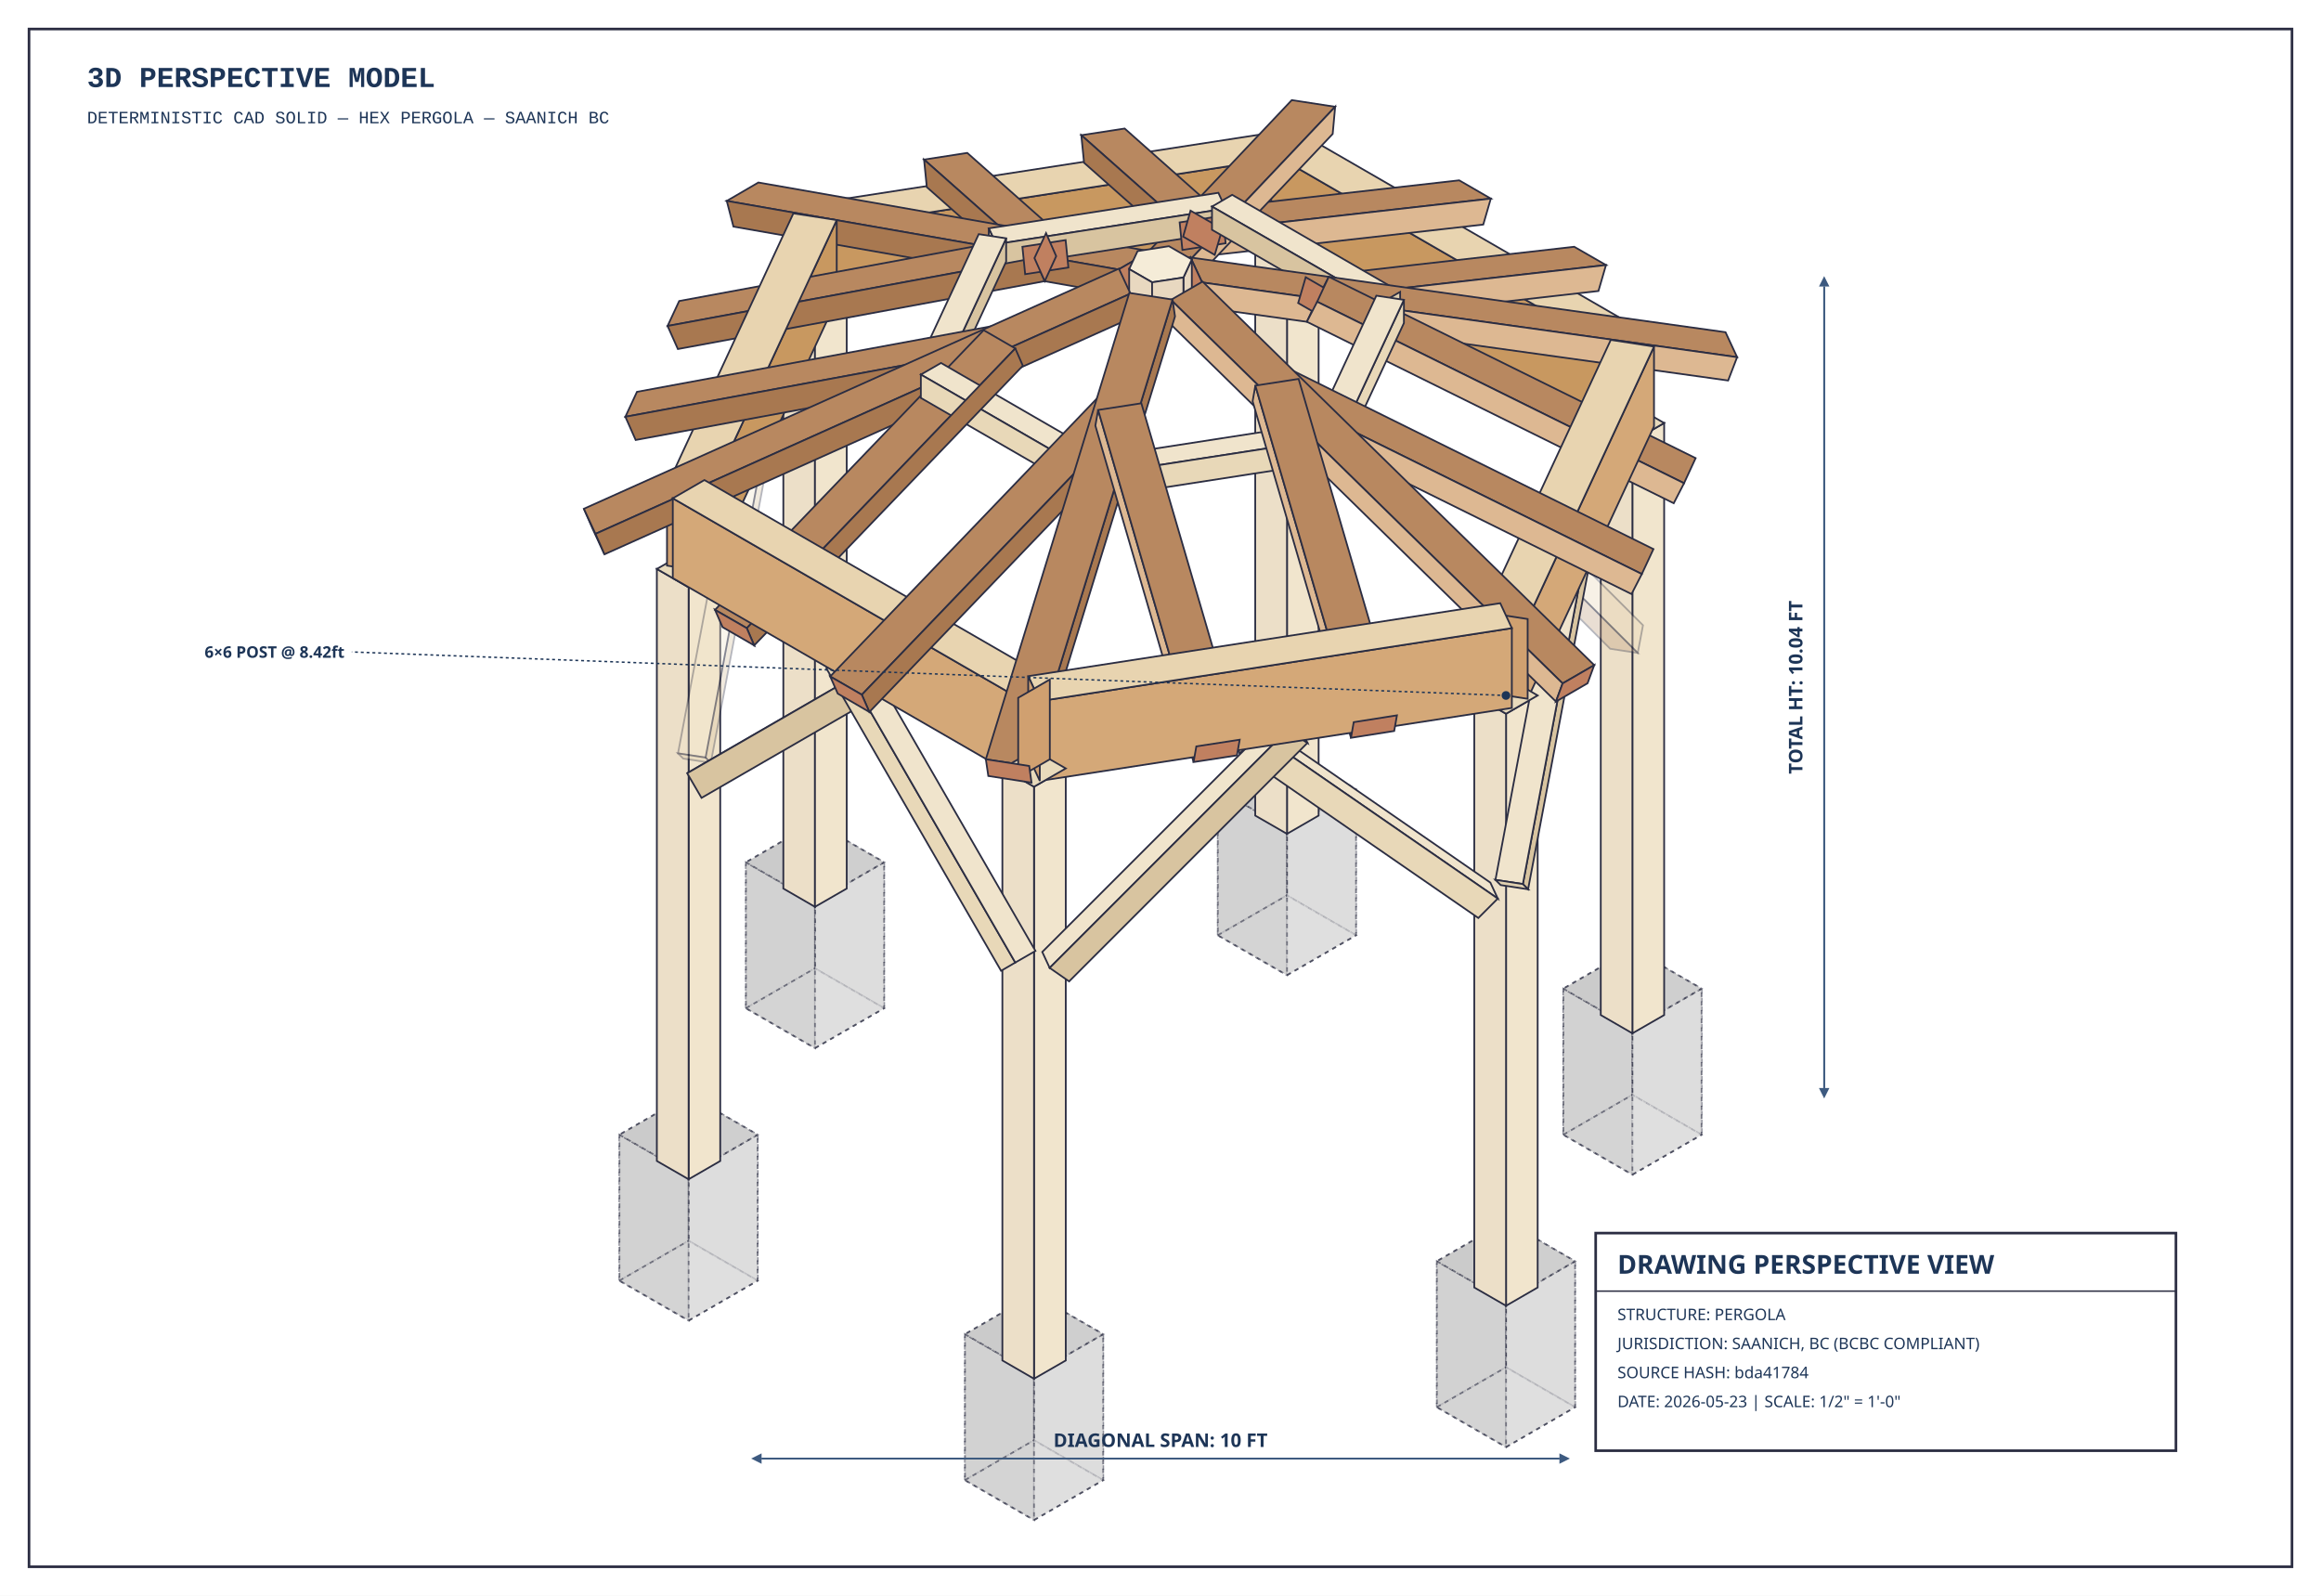
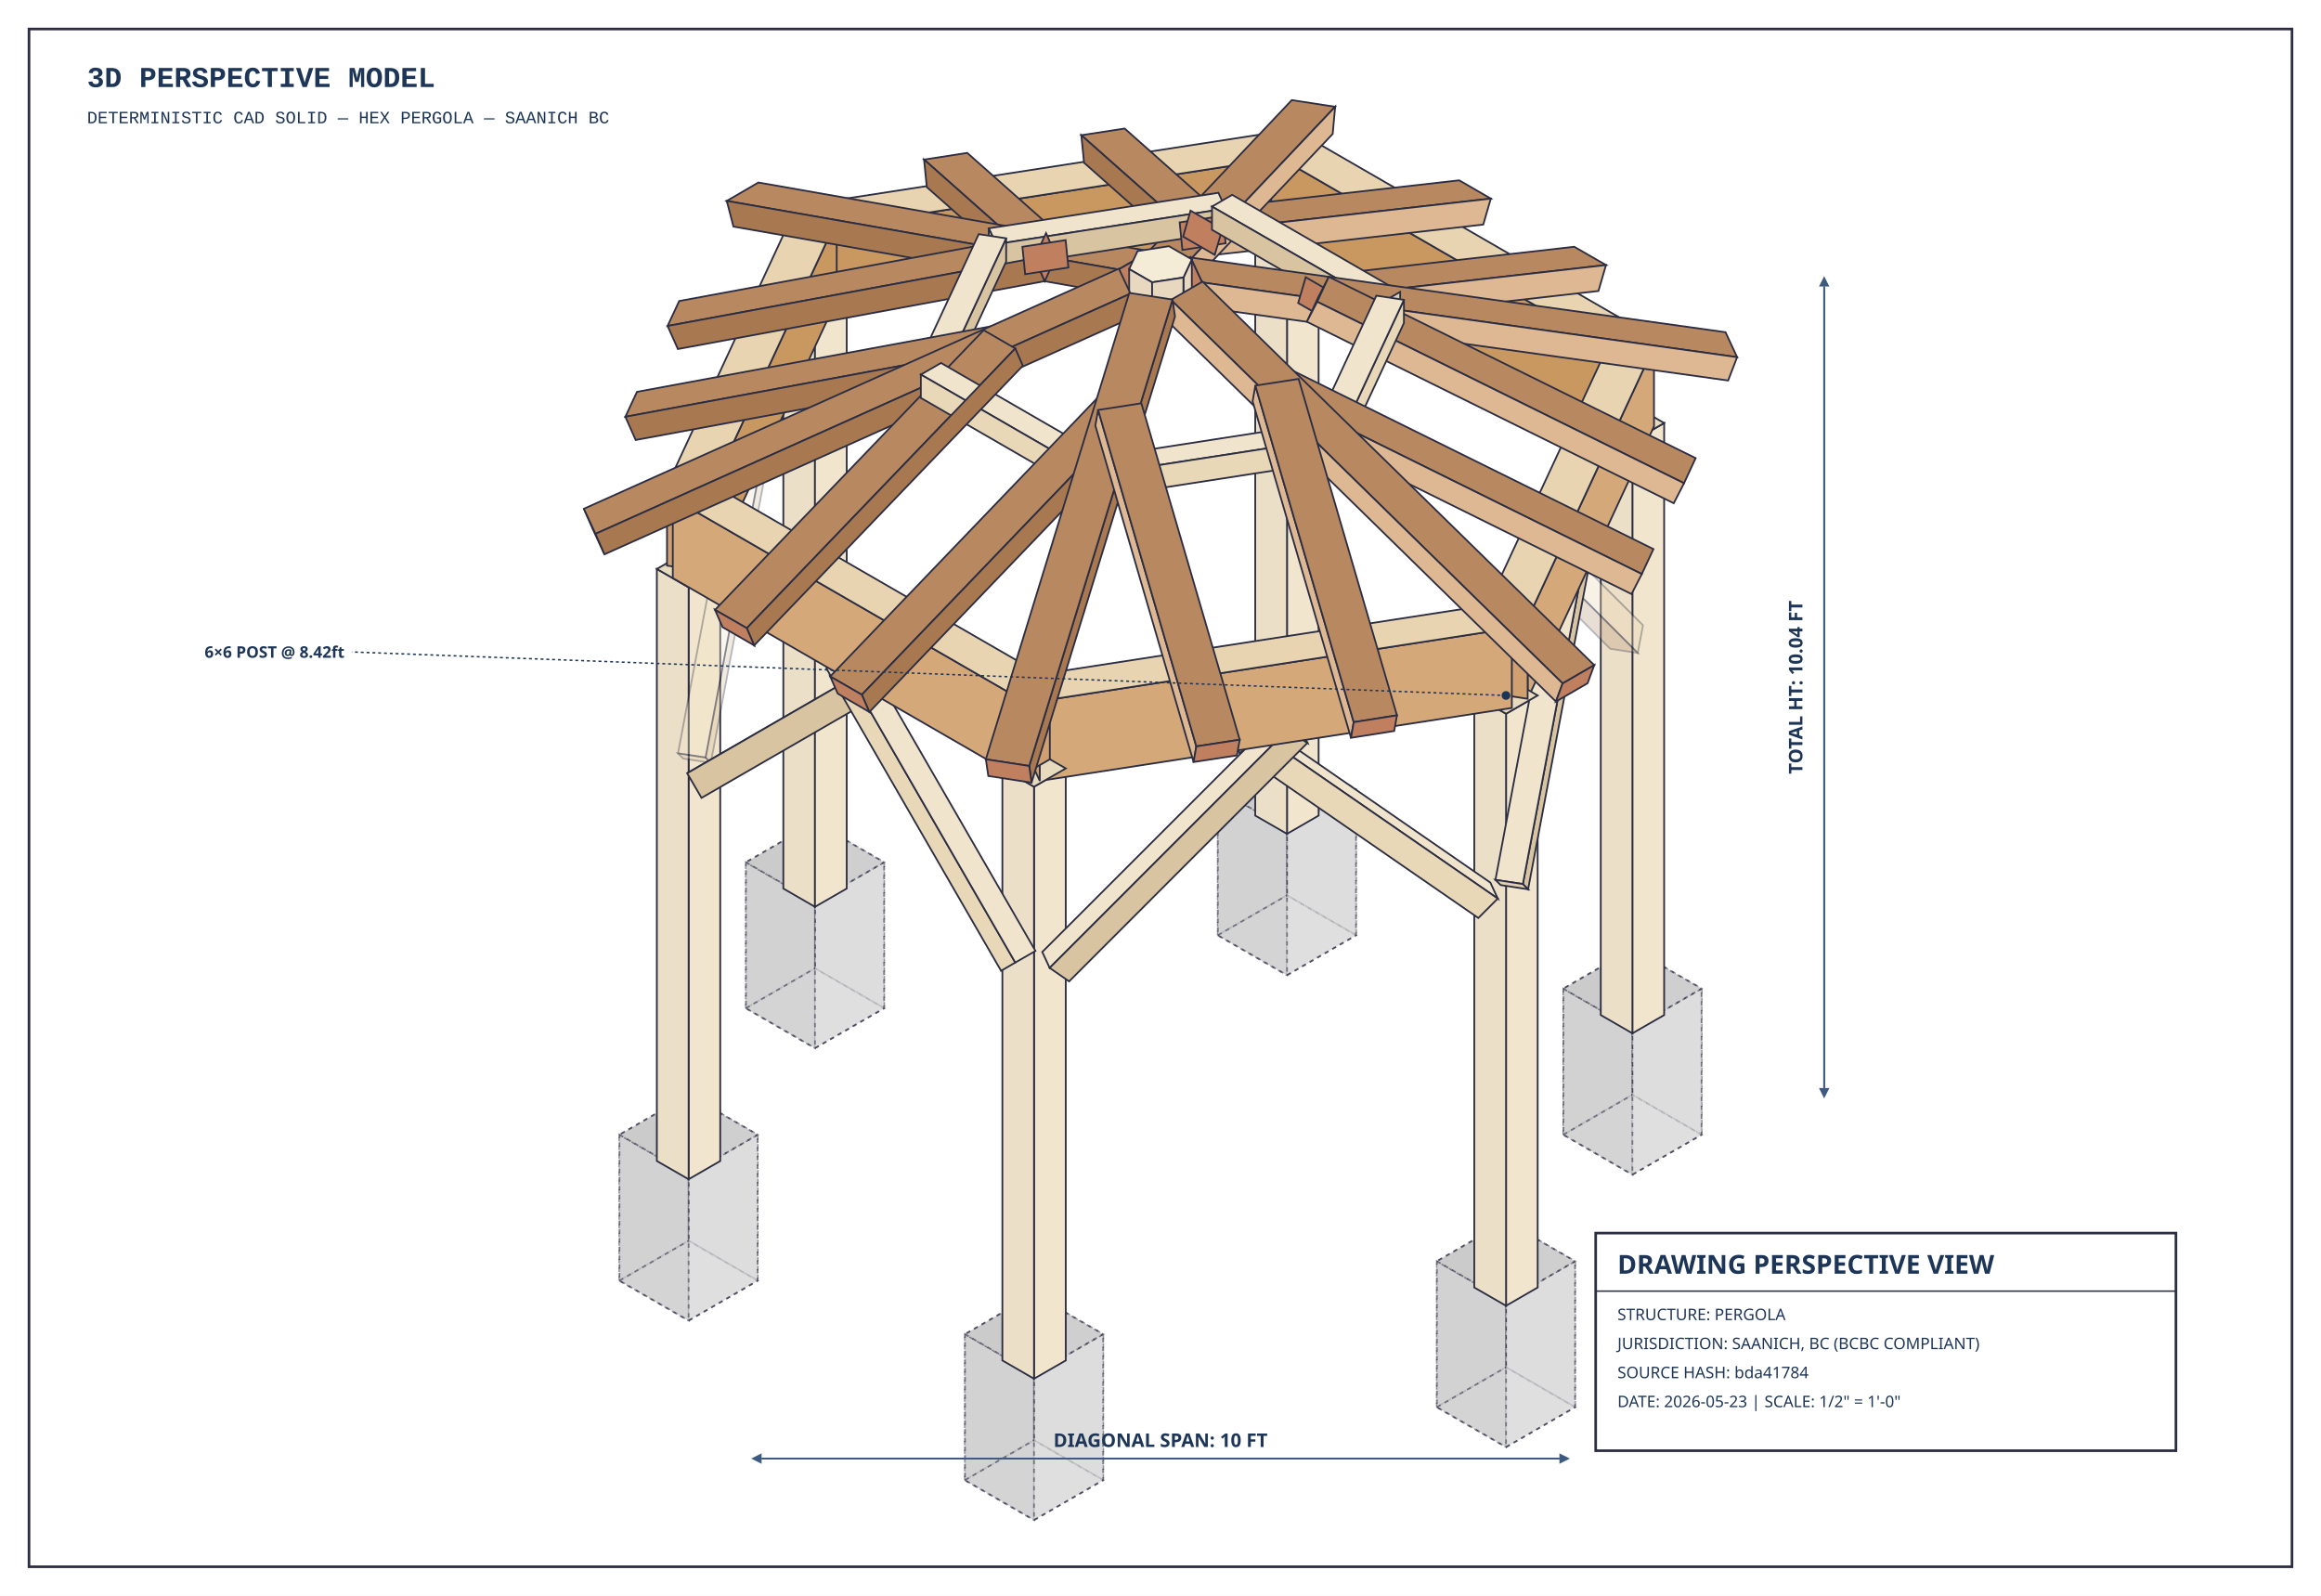
<svg xmlns="http://www.w3.org/2000/svg" viewBox="0 0 1600 1100" width="1600" height="1100">
  <defs>
    <marker id="arrowhead" viewBox="0 0 10 10" refX="0" refY="5" markerWidth="6" markerHeight="6" orient="auto-start-reverse">
      <path d="M 0 0 L 10 5 L 0 10 z" fill="#3d5a80" />
    </marker>
  </defs>
  <rect width="100%" height="100%" fill="#ffffff" />
  <rect x="20" y="20" width="1560" height="1060" fill="none" stroke="#2b2d42" stroke-width="1.8" />
  <polygon points="887.2,617.2 887.2,516.5 934.8,544.0 934.8,644.7" fill="#c0c0c0" stroke="#2b2d42" stroke-width="1.2" stroke-dasharray="3,3" data-role="footing" data-id="FT5" opacity="0.6" />
  <polygon points="839.5,644.7 839.5,544.0 887.2,516.5 887.2,617.2" fill="#b0b0b0" stroke="#2b2d42" stroke-width="1.2" stroke-dasharray="3,3" opacity="0.6" />
  <polygon points="839.5,644.7 887.2,672.2 887.2,571.5 839.5,544.0" fill="#d3d3d3" stroke="#2b2d42" stroke-width="1.2" stroke-dasharray="3,3" opacity="0.6" />
  <polygon points="839.5,644.7 887.2,617.2 934.8,644.7 887.2,672.2" fill="#c8c8c8" stroke="#2b2d42" stroke-width="1.2" stroke-dasharray="3,3" opacity="0.6" />
  <polygon points="561.8,667.5 561.8,566.9 609.5,594.4 609.5,695.0" fill="#c0c0c0" stroke="#2b2d42" stroke-width="1.2" stroke-dasharray="3,3" data-role="footing" data-id="FT4" opacity="0.6" />
  <polygon points="887.2,672.2 934.8,644.7 934.8,544.0 887.2,571.5" fill="#e0e0e0" stroke="#2b2d42" stroke-width="1.2" stroke-dasharray="3,3" opacity="0.6" />
  <polygon points="839.5,544.0 887.2,571.5 934.8,544.0 887.2,516.5" fill="#c8c8c8" stroke="#2b2d42" stroke-width="1.2" stroke-dasharray="3,3" opacity="0.6" />
  <polygon points="514.2,695.0 514.2,594.4 561.8,566.9 561.8,667.5" fill="#b0b0b0" stroke="#2b2d42" stroke-width="1.2" stroke-dasharray="3,3" opacity="0.6" />
  <polygon points="514.2,695.0 561.8,722.5 561.8,621.9 514.2,594.4" fill="#d3d3d3" stroke="#2b2d42" stroke-width="1.2" stroke-dasharray="3,3" opacity="0.6" />
  <polygon points="514.2,695.0 561.8,667.5 609.5,695.0 561.8,722.5" fill="#c8c8c8" stroke="#2b2d42" stroke-width="1.2" stroke-dasharray="3,3" opacity="0.6" />
  <polygon points="561.8,722.5 609.5,695.0 609.5,594.4 561.8,621.9" fill="#e0e0e0" stroke="#2b2d42" stroke-width="1.2" stroke-dasharray="3,3" opacity="0.6" />
  <polygon points="514.2,594.4 561.8,621.9 609.5,594.4 561.8,566.9" fill="#c8c8c8" stroke="#2b2d42" stroke-width="1.2" stroke-dasharray="3,3" opacity="0.6" />
  <polygon points="1125.3,754.7 1125.3,654.0 1173.0,681.5 1173.0,782.2" fill="#c0c0c0" stroke="#2b2d42" stroke-width="1.2" stroke-dasharray="3,3" data-role="footing" data-id="FT6" opacity="0.6" />
  <polygon points="1077.7,782.2 1077.7,681.5 1125.3,654.0 1125.3,754.7" fill="#b0b0b0" stroke="#2b2d42" stroke-width="1.2" stroke-dasharray="3,3" opacity="0.6" />
  <polygon points="1077.7,782.2 1125.3,809.7 1125.3,709.0 1077.7,681.5" fill="#d3d3d3" stroke="#2b2d42" stroke-width="1.2" stroke-dasharray="3,3" opacity="0.6" />
  <polygon points="1077.7,782.2 1125.3,754.7 1173.0,782.2 1125.3,809.7" fill="#c8c8c8" stroke="#2b2d42" stroke-width="1.2" stroke-dasharray="3,3" opacity="0.6" />
  <polygon points="1125.3,809.7 1173.0,782.2 1173.0,681.5 1125.3,709.0" fill="#e0e0e0" stroke="#2b2d42" stroke-width="1.2" stroke-dasharray="3,3" opacity="0.6" />
  <polygon points="1077.7,681.5 1125.3,709.0 1173.0,681.5 1125.3,654.0" fill="#c8c8c8" stroke="#2b2d42" stroke-width="1.2" stroke-dasharray="3,3" opacity="0.6" />
  <polygon points="474.7,855.3 474.7,754.7 522.3,782.2 522.3,882.8" fill="#c0c0c0" stroke="#2b2d42" stroke-width="1.2" stroke-dasharray="3,3" data-role="footing" data-id="FT3" opacity="0.6" />
  <polygon points="427.0,882.8 427.0,782.2 474.7,754.7 474.7,855.3" fill="#b0b0b0" stroke="#2b2d42" stroke-width="1.2" stroke-dasharray="3,3" opacity="0.6" />
  <polygon points="427.0,882.8 474.7,910.3 474.7,809.7 427.0,782.2" fill="#d3d3d3" stroke="#2b2d42" stroke-width="1.2" stroke-dasharray="3,3" opacity="0.6" />
  <polygon points="427.0,882.8 474.7,855.3 522.3,882.8 474.7,910.3" fill="#c8c8c8" stroke="#2b2d42" stroke-width="1.2" stroke-dasharray="3,3" opacity="0.6" />
  <polygon points="474.7,910.3 522.3,882.8 522.3,782.2 474.7,809.7" fill="#e0e0e0" stroke="#2b2d42" stroke-width="1.2" stroke-dasharray="3,3" opacity="0.6" />
  <polygon points="427.0,782.2 474.7,809.7 522.3,782.2 474.7,754.7" fill="#c8c8c8" stroke="#2b2d42" stroke-width="1.2" stroke-dasharray="3,3" opacity="0.6" />
  <polygon points="1038.2,942.5 1038.2,841.9 1085.8,869.4 1085.8,970.0" fill="#c0c0c0" stroke="#2b2d42" stroke-width="1.2" stroke-dasharray="3,3" data-role="footing" data-id="FT1" opacity="0.6" />
  <polygon points="990.5,970.0 990.5,869.4 1038.2,841.9 1038.2,942.5" fill="#b0b0b0" stroke="#2b2d42" stroke-width="1.2" stroke-dasharray="3,3" opacity="0.6" />
  <polygon points="990.5,970.0 1038.2,997.5 1038.2,896.9 990.5,869.4" fill="#d3d3d3" stroke="#2b2d42" stroke-width="1.2" stroke-dasharray="3,3" opacity="0.6" />
  <polygon points="990.5,970.0 1038.2,942.5 1085.8,970.0 1038.2,997.5" fill="#c8c8c8" stroke="#2b2d42" stroke-width="1.2" stroke-dasharray="3,3" opacity="0.6" />
  <polygon points="712.8,992.8 712.8,892.2 760.5,919.7 760.5,1020.3" fill="#c0c0c0" stroke="#2b2d42" stroke-width="1.2" stroke-dasharray="3,3" data-role="footing" data-id="FT2" opacity="0.6" />
  <polygon points="1038.2,997.5 1085.8,970.0 1085.8,869.4 1038.2,896.9" fill="#e0e0e0" stroke="#2b2d42" stroke-width="1.2" stroke-dasharray="3,3" opacity="0.6" />
  <polygon points="990.5,869.4 1038.2,896.9 1085.8,869.4 1038.2,841.9" fill="#c8c8c8" stroke="#2b2d42" stroke-width="1.2" stroke-dasharray="3,3" opacity="0.6" />
  <polygon points="665.2,1020.3 665.2,919.7 712.8,892.2 712.8,992.8" fill="#b0b0b0" stroke="#2b2d42" stroke-width="1.2" stroke-dasharray="3,3" opacity="0.6" />
  <polygon points="665.2,1020.3 712.8,1047.8 712.8,947.2 665.2,919.7" fill="#d3d3d3" stroke="#2b2d42" stroke-width="1.2" stroke-dasharray="3,3" opacity="0.6" />
  <polygon points="665.2,1020.3 712.8,992.8 760.5,1020.3 712.8,1047.8" fill="#c8c8c8" stroke="#2b2d42" stroke-width="1.2" stroke-dasharray="3,3" opacity="0.6" />
  <polygon points="712.8,1047.8 760.5,1020.3 760.5,919.7 712.8,947.2" fill="#e0e0e0" stroke="#2b2d42" stroke-width="1.2" stroke-dasharray="3,3" opacity="0.6" />
  <polygon points="665.2,919.7 712.8,947.2 760.5,919.7 712.8,892.2" fill="#c8c8c8" stroke="#2b2d42" stroke-width="1.2" stroke-dasharray="3,3" opacity="0.6" />
  <polygon points="887.2,574.8 909.0,562.2 909.0,154.1 887.2,166.7" fill="#f1e5cd" stroke="#2b2d42" stroke-width="1.2" data-role="post" data-id="P5" />
  <polygon points="865.3,562.2 887.2,574.8 887.2,166.7 865.3,154.1" fill="#ecdfc8" stroke="#2b2d42" stroke-width="1.2" />
  <polygon points="540.0,612.5 561.8,625.1 561.8,217.0 540.0,204.4" fill="#ecdfc8" stroke="#2b2d42" stroke-width="1.2" data-role="post" data-id="P4" />
  <polygon points="561.8,625.1 583.7,612.5 583.7,204.4 561.8,217.0" fill="#f1e5cd" stroke="#2b2d42" stroke-width="1.2" />
  <polygon points="865.3,154.1 887.2,166.7 909.0,154.1 887.2,141.5" fill="#e8dabc" stroke="#2b2d42" stroke-width="1.2" />
  <polygon points="1125.3,712.3 1147.2,699.7 1147.2,291.6 1125.3,304.2" fill="#f1e5cd" stroke="#2b2d42" stroke-width="1.2" data-role="post" data-id="P6" />
  <polygon points="1103.5,699.7 1125.3,712.3 1125.3,304.2 1103.5,291.6" fill="#ecdfc8" stroke="#2b2d42" stroke-width="1.2" />
  <polygon points="565.8,213.0 891.2,162.7 891.2,107.7 565.8,158.0" fill="#c89860" stroke="#2b2d42" stroke-width="1.2" data-role="beam" data-id="B4" />
  <polygon points="540.0,204.4 561.8,217.0 583.7,204.4 561.8,191.8" fill="#e8dabc" stroke="#2b2d42" stroke-width="1.2" />
  <polygon points="557.8,140.8 565.8,158.0 891.2,107.7 883.2,90.5" fill="#e8d4b0" stroke="#2b2d42" stroke-width="1.2" />
  <polygon points="557.8,195.8 565.8,213.0 565.8,158.0 557.8,140.8" fill="#d0a070" stroke="#2b2d42" stroke-width="1.2" />
  <polygon points="876.3,160.4 1114.4,297.9 1114.4,242.9 876.3,105.4" fill="#c89860" stroke="#2b2d42" stroke-width="1.2" data-role="beam" data-id="B5" />
+   <polygon points="898.1,92.8 876.3,105.4 1114.4,242.9 1136.2,230.3" fill="#e8d4b0" stroke="#2b2d42" stroke-width="1.2" />
+   <polygon points="1103.5,291.6 1125.3,304.2 1147.2,291.6 1125.3,279.0" fill="#e8dabc" stroke="#2b2d42" stroke-width="1.2" />
+   <polygon points="474.7,812.9 496.5,800.3 496.5,392.2 474.7,404.8" fill="#f1e5cd" stroke="#2b2d42" stroke-width="1.2" data-role="post" data-id="P3" />
+   <polygon points="452.8,800.3 474.7,812.9 474.7,404.8 452.8,392.2" fill="#ecdfc8" stroke="#2b2d42" stroke-width="1.2" />
+   <polygon points="490.0,525.8 534.0,292.0 530.4,288.4 486.4,522.2" fill="#d8c4a0" stroke="#2b2d42" stroke-width="1.2" data-role="brace" data-id="Brace2a" opacity="0.35" />
+   <polygon points="1136.2,285.3 1136.2,230.3 1114.4,242.9 1114.4,297.9" fill="#d0a070" stroke="#2b2d42" stroke-width="1.2" />
+   <polygon points="467.4,519.3 486.4,522.2 530.4,288.4 511.4,285.5" fill="#f0e4cc" stroke="#2b2d42" stroke-width="1.2" opacity="0.35" />
+   <polygon points="1129.0,450.1 1085.0,406.1 1066.0,403.1 1110.0,447.2" fill="#c0a080" stroke="#2b2d42" stroke-width="1.2" data-role="brace" data-id="Brace5a" opacity="0.35" />
+   <polygon points="471.0,522.9 490.0,525.8 486.4,522.2 467.4,519.3" fill="#e0d0b0" stroke="#2b2d42" stroke-width="1.2" opacity="0.35" />
+   <polygon points="1129.0,450.1 1132.6,431.0 1088.6,387.0 1085.0,406.1" fill="#e8d8b8" stroke="#2b2d42" stroke-width="1.2" opacity="0.35" />
+   <polygon points="489.6,394.5 576.8,206.7 576.8,151.7 489.6,339.5" fill="#c89860" stroke="#2b2d42" stroke-width="1.2" data-role="beam" data-id="B3" />
+   <polygon points="459.8,334.9 489.6,339.5 576.8,151.7 546.9,147.1" fill="#e8d4b0" stroke="#2b2d42" stroke-width="1.2" />
+   <polygon points="1038.2,900.1 1060.0,887.5 1060.0,479.4 1038.2,492.0" fill="#f1e5cd" stroke="#2b2d42" stroke-width="1.2" data-role="post" data-id="P1" />
+   <polygon points="1016.3,887.5 1038.2,900.1 1038.2,492.0 1016.3,479.4" fill="#ecdfc8" stroke="#2b2d42" stroke-width="1.2" />
+   <polygon points="1053.4,613.0 1097.5,379.2 1093.9,375.6 1049.8,609.4" fill="#d8c4a0" stroke="#2b2d42" stroke-width="1.2" data-role="brace" data-id="Brace5b" />
+   <polygon points="452.8,392.2 474.7,404.8 496.5,392.2 474.7,379.6" fill="#e8dabc" stroke="#2b2d42" stroke-width="1.2" />
+   <polygon points="1085.0,406.1 1088.6,387.0 1069.6,384.1 1066.0,403.1" fill="#e0d0b0" stroke="#2b2d42" stroke-width="1.2" opacity="0.35" />
+   <polygon points="1030.9,606.5 1049.8,609.4 1093.9,375.6 1074.9,372.6" fill="#f0e4cc" stroke="#2b2d42" stroke-width="1.2" />
+   <polygon points="487.6,524.9 473.7,533.0 594.0,463.5 607.9,455.5" fill="#f0e4cc" stroke="#2b2d42" stroke-width="1.2" data-role="brace" data-id="Brace1b" />
+   <polygon points="1034.5,610.1 1053.4,613.0 1049.8,609.4 1030.9,606.5" fill="#e0d0b0" stroke="#2b2d42" stroke-width="1.2" />
+   <polygon points="1140.2,293.9 1140.2,238.9 1053.1,426.7 1053.1,481.7" fill="#d4a878" stroke="#2b2d42" stroke-width="1.2" data-role="beam" data-id="B6" />
+   <polygon points="483.6,550.0 603.9,480.5 594.0,463.5 473.7,533.0" fill="#d8c4a0" stroke="#2b2d42" stroke-width="1.2" />
+   <polygon points="459.8,389.9 489.6,394.5 489.6,339.5 459.8,334.9" fill="#d0a070" stroke="#2b2d42" stroke-width="1.2" />
+   <polygon points="1140.2,238.9 1110.4,234.3 1023.2,422.1 1053.1,426.7" fill="#e8d4b0" stroke="#2b2d42" stroke-width="1.2" />
+   <polygon points="712.8,950.4 734.7,937.8 734.7,529.7 712.8,542.3" fill="#f1e5cd" stroke="#2b2d42" stroke-width="1.2" data-role="post" data-id="P2" />
+   <polygon points="691.0,937.8 712.8,950.4 712.8,542.3 691.0,529.7" fill="#ecdfc8" stroke="#2b2d42" stroke-width="1.2" />
+   <polygon points="569.7,460.8 579.6,455.1 593.5,447.1 583.6,452.8" fill="#e0d0b0" stroke="#2b2d42" stroke-width="1.2" data-role="brace" data-id="Brace1a" />
+   <polygon points="690.1,669.2 699.9,663.5 579.6,455.1 569.7,460.8" fill="#e8d8b8" stroke="#2b2d42" stroke-width="1.2" />
+   <polygon points="699.9,663.5 713.8,655.5 593.5,447.1 579.6,455.1" fill="#f0e4cc" stroke="#2b2d42" stroke-width="1.2" />
+   <polygon points="1032.5,619.4 1027.4,608.4 863.1,494.9 868.1,505.9" fill="#f0e4cc" stroke="#2b2d42" stroke-width="1.2" data-role="brace" data-id="Brace0a" />
+   <polygon points="1019.1,632.8 1032.5,619.4 868.1,505.9 854.7,519.3" fill="#e8d8b8" stroke="#2b2d42" stroke-width="1.2" />
+   <polygon points="617.8,472.5 607.9,455.5 594.0,463.5 603.9,480.5" fill="#e0d0b0" stroke="#2b2d42" stroke-width="1.2" />
+   <polygon points="1016.3,479.4 1038.2,492.0 1060.0,479.4 1038.2,466.8" fill="#e8dabc" stroke="#2b2d42" stroke-width="1.2" />
+   <polygon points="701.9,536.0 701.9,481.0 463.8,343.5 463.8,398.5" fill="#d4a878" stroke="#2b2d42" stroke-width="1.2" data-role="beam" data-id="B2" />
+   <polygon points="718.5,656.2 723.6,667.2 887.9,502.8 882.8,491.9" fill="#f0e4cc" stroke="#2b2d42" stroke-width="1.2" data-role="brace" data-id="Brace0b" />
+   <polygon points="737.0,676.5 901.3,512.1 887.9,502.8 723.6,667.2" fill="#d8c4a0" stroke="#2b2d42" stroke-width="1.2" />
+   <polygon points="701.9,481.0 723.7,468.4 485.6,330.9 463.8,343.5" fill="#e8d4b0" stroke="#2b2d42" stroke-width="1.2" />
+   <polygon points="1053.1,481.7 1053.1,426.7 1023.2,422.1 1023.2,477.1" fill="#d0a070" stroke="#2b2d42" stroke-width="1.2" />
+   <polygon points="896.3,501.2 882.8,491.9 887.9,502.8 901.3,512.1" fill="#e0d0b0" stroke="#2b2d42" stroke-width="1.2" />
+   <polygon points="854.7,519.3 868.1,505.9 863.1,494.9 849.6,508.4" fill="#e0d0b0" stroke="#2b2d42" stroke-width="1.2" />
+   <polygon points="1042.2,488.0 1042.2,433.0 716.8,483.3 716.8,538.3" fill="#d4a878" stroke="#2b2d42" stroke-width="1.2" data-role="beam" data-id="B1" />
+   <polygon points="691.0,529.7 712.8,542.3 734.7,529.7 712.8,517.1" fill="#e8dabc" stroke="#2b2d42" stroke-width="1.2" />
+   <polygon points="1042.2,433.0 1034.2,415.8 708.8,466.1 716.8,483.3" fill="#e8d4b0" stroke="#2b2d42" stroke-width="1.2" />
+   <polygon points="716.8,538.3 716.8,483.3 708.8,466.1 708.8,521.1" fill="#d0a070" stroke="#2b2d42" stroke-width="1.2" />
+   <polygon points="701.9,536.0 723.7,523.4 723.7,468.4 701.9,481.0" fill="#d0a070" stroke="#2b2d42" stroke-width="1.2" />
  <polygon points="745.4,93.2 813.2,153.3 843.0,148.7 775.3,88.6" fill="#b88860" stroke="#2b2d42" stroke-width="1.2" data-role="rafter" data-id="Jack3b" />
  <polygon points="747.3,112.2 815.1,172.3 813.2,153.3 745.4,93.2" fill="#a87850" stroke="#2b2d42" stroke-width="1.2" />
-   <polygon points="898.1,92.8 876.3,105.4 1114.4,242.9 1136.2,230.3" fill="#e8d4b0" stroke="#2b2d42" stroke-width="1.2" />
  <polygon points="637.0,110.0 704.8,170.1 734.6,165.5 666.8,105.4" fill="#b88860" stroke="#2b2d42" stroke-width="1.2" data-role="rafter" data-id="Jack3a" />
  <polygon points="638.9,129.0 706.7,189.0 704.8,170.1 637.0,110.0" fill="#a87850" stroke="#2b2d42" stroke-width="1.2" />
  <polygon points="1005.9,124.3 820.7,145.2 842.6,157.8 1027.7,136.9" fill="#b88860" stroke="#2b2d42" stroke-width="1.2" data-role="rafter" data-id="Jack4a" />
  <polygon points="890.5,69.0 791.7,173.4 821.5,178.0 920.4,73.6" fill="#b88860" stroke="#2b2d42" stroke-width="1.2" data-role="rafter" data-id="R5" />
  <polygon points="1022.5,154.8 1027.7,136.9 842.6,157.8 837.4,175.7" fill="#ddb892" stroke="#2b2d42" stroke-width="1.2" />
  <polygon points="918.7,92.3 920.4,73.6 821.5,178.0 819.9,196.7" fill="#ddb892" stroke="#2b2d42" stroke-width="1.2" />
-   <polygon points="1103.5,291.6 1125.3,304.2 1147.2,291.6 1125.3,279.0" fill="#e8dabc" stroke="#2b2d42" stroke-width="1.2" />
-   <polygon points="474.7,812.9 496.5,800.3 496.5,392.2 474.7,404.8" fill="#f1e5cd" stroke="#2b2d42" stroke-width="1.2" data-role="post" data-id="P3" />
-   <polygon points="452.8,800.3 474.7,812.9 474.7,404.8 452.8,392.2" fill="#ecdfc8" stroke="#2b2d42" stroke-width="1.2" />
  <polygon points="501.0,138.5 771.0,185.8 792.8,173.2 522.8,125.8" fill="#b88860" stroke="#2b2d42" stroke-width="1.2" data-role="rafter" data-id="R4" />
-   <polygon points="490.0,525.8 534.0,292.0 530.4,288.4 486.4,522.2" fill="#d8c4a0" stroke="#2b2d42" stroke-width="1.2" data-role="brace" data-id="Brace2a" opacity="0.35" />
-   <polygon points="1136.2,285.3 1136.2,230.3 1114.4,242.9 1114.4,297.9" fill="#d0a070" stroke="#2b2d42" stroke-width="1.2" />
  <polygon points="505.6,156.2 775.6,203.6 771.0,185.8 501.0,138.5" fill="#a87850" stroke="#2b2d42" stroke-width="1.2" />
-   <polygon points="467.4,519.3 486.4,522.2 530.4,288.4 511.4,285.5" fill="#f0e4cc" stroke="#2b2d42" stroke-width="1.2" opacity="0.35" />
  <polygon points="1085.2,170.1 900.1,191.1 921.9,203.7 1107.1,182.7" fill="#b88860" stroke="#2b2d42" stroke-width="1.2" data-role="rafter" data-id="Jack4b" />
-   <polygon points="1129.0,450.1 1085.0,406.1 1066.0,403.1 1110.0,447.2" fill="#c0a080" stroke="#2b2d42" stroke-width="1.2" data-role="brace" data-id="Brace5a" opacity="0.35" />
-   <polygon points="471.0,522.9 490.0,525.8 486.4,522.2 467.4,519.3" fill="#e0d0b0" stroke="#2b2d42" stroke-width="1.2" opacity="0.35" />
-   <polygon points="1129.0,450.1 1132.6,431.0 1088.6,387.0 1085.0,406.1" fill="#e8d8b8" stroke="#2b2d42" stroke-width="1.2" opacity="0.35" />
-   <polygon points="489.6,394.5 576.8,206.7 576.8,151.7 489.6,339.5" fill="#c89860" stroke="#2b2d42" stroke-width="1.2" data-role="beam" data-id="B3" />
  <polygon points="1101.9,200.6 1107.1,182.7 921.9,203.7 916.8,221.5" fill="#ddb892" stroke="#2b2d42" stroke-width="1.2" />
  <polygon points="460.2,224.7 713.1,177.9 721.1,160.7 468.2,207.5" fill="#b88860" stroke="#2b2d42" stroke-width="1.2" data-role="rafter" data-id="Jack2b" />
  <polygon points="681.6,157.4 686.7,168.3 844.9,143.8 839.9,132.9" fill="#f0e4cc" stroke="#2b2d42" stroke-width="1.2" data-role="purlin" data-id="Purlin4" />
  <polygon points="686.7,184.4 844.9,159.9 844.9,143.8 686.7,168.3" fill="#d8c4a0" stroke="#2b2d42" stroke-width="1.2" />
  <polygon points="467.3,240.6 720.2,193.8 713.1,177.9 460.2,224.7" fill="#a87850" stroke="#2b2d42" stroke-width="1.2" />
-   <polygon points="459.8,334.9 489.6,339.5 576.8,151.7 546.9,147.1" fill="#e8d4b0" stroke="#2b2d42" stroke-width="1.2" />
  <polygon points="681.6,173.4 686.7,184.4 686.7,168.3 681.6,157.4" fill="#e0d0b0" stroke="#2b2d42" stroke-width="1.2" />
  <polygon points="815.1,172.3 844.9,167.7 843.0,148.7 813.2,153.3" fill="#c08060" stroke="#2b2d42" stroke-width="1.2" />
  <polygon points="815.6,163.1 837.4,175.7 842.6,157.8 820.7,145.2" fill="#c08060" stroke="#2b2d42" stroke-width="1.2" />
  <polygon points="849.4,134.3 835.5,142.4 951.3,209.2 965.2,201.2" fill="#f0e4cc" stroke="#2b2d42" stroke-width="1.2" data-role="purlin" data-id="Purlin5" />
  <polygon points="835.5,158.4 951.3,225.3 951.3,209.2 835.5,142.4" fill="#d8c4a0" stroke="#2b2d42" stroke-width="1.2" />
+   <polygon points="720.2,193.8 728.1,176.6 721.1,160.7 713.1,177.9" fill="#c08060" stroke="#2b2d42" stroke-width="1.2" />
  <polygon points="706.7,189.0 736.5,184.4 734.6,165.5 704.8,170.1" fill="#c08060" stroke="#2b2d42" stroke-width="1.2" />
-   <polygon points="720.2,193.8 728.1,176.6 721.1,160.7 713.1,177.9" fill="#c08060" stroke="#2b2d42" stroke-width="1.2" />
  <polygon points="1189.5,229.0 820.7,177.5 828.7,194.7 1197.5,246.2" fill="#b88860" stroke="#2b2d42" stroke-width="1.2" data-role="rafter" data-id="R6" />
  <polygon points="1191.3,262.3 1197.5,246.2 828.7,194.7 822.5,210.9" fill="#ddb892" stroke="#2b2d42" stroke-width="1.2" />
  <polygon points="965.2,217.3 965.2,201.2 951.3,209.2 951.3,225.3" fill="#e0d0b0" stroke="#2b2d42" stroke-width="1.2" />
  <polygon points="651.2,271.7 693.6,180.3 693.6,164.3 651.2,255.7" fill="#d8c4a0" stroke="#2b2d42" stroke-width="1.2" data-role="purlin" data-id="Purlin3" />
  <polygon points="632.2,252.7 651.2,255.7 693.6,164.3 674.7,161.4" fill="#f0e4cc" stroke="#2b2d42" stroke-width="1.2" />
  <polygon points="431.1,287.3 684.0,240.5 692.0,223.3 439.1,270.1" fill="#b88860" stroke="#2b2d42" stroke-width="1.2" data-role="rafter" data-id="Jack2a" />
-   <polygon points="1038.2,900.1 1060.0,887.5 1060.0,479.4 1038.2,492.0" fill="#f1e5cd" stroke="#2b2d42" stroke-width="1.2" data-role="post" data-id="P1" />
-   <polygon points="1016.3,887.5 1038.2,900.1 1038.2,492.0 1016.3,479.4" fill="#ecdfc8" stroke="#2b2d42" stroke-width="1.2" />
+   <polygon points="894.9,208.9 916.8,221.5 921.9,203.7 900.1,191.1" fill="#c08060" stroke="#2b2d42" stroke-width="1.2" />
  <polygon points="908.9,204.6 900.9,221.8 908.0,208.0 916.0,190.8" fill="#c08060" stroke="#2b2d42" stroke-width="1.2" data-role="rafter" data-id="Jack5a" />
-   <polygon points="894.9,208.9 916.8,221.5 921.9,203.7 900.1,191.1" fill="#c08060" stroke="#2b2d42" stroke-width="1.2" />
  <polygon points="438.2,303.3 691.1,256.5 684.0,240.5 431.1,287.3" fill="#a87850" stroke="#2b2d42" stroke-width="1.2" />
  <polygon points="1168.9,315.8 916.0,190.8 908.0,208.0 1160.9,333.1" fill="#b88860" stroke="#2b2d42" stroke-width="1.2" />
-   <polygon points="1053.4,613.0 1097.5,379.2 1093.9,375.6 1049.8,609.4" fill="#d8c4a0" stroke="#2b2d42" stroke-width="1.2" data-role="brace" data-id="Brace5b" />
  <polygon points="1153.8,346.9 1160.9,333.1 908.0,208.0 900.9,221.8" fill="#ddb892" stroke="#2b2d42" stroke-width="1.2" />
-   <polygon points="452.8,392.2 474.7,404.8 496.5,392.2 474.7,379.6" fill="#e8dabc" stroke="#2b2d42" stroke-width="1.2" />
-   <polygon points="1085.0,406.1 1088.6,387.0 1069.6,384.1 1066.0,403.1" fill="#e0d0b0" stroke="#2b2d42" stroke-width="1.2" opacity="0.35" />
-   <polygon points="1030.9,606.5 1049.8,609.4 1093.9,375.6 1074.9,372.6" fill="#f0e4cc" stroke="#2b2d42" stroke-width="1.2" />
-   <polygon points="487.6,524.9 473.7,533.0 594.0,463.5 607.9,455.5" fill="#f0e4cc" stroke="#2b2d42" stroke-width="1.2" data-role="brace" data-id="Brace1b" />
-   <polygon points="1034.5,610.1 1053.4,613.0 1049.8,609.4 1030.9,606.5" fill="#e0d0b0" stroke="#2b2d42" stroke-width="1.2" />
-   <polygon points="1140.2,293.9 1140.2,238.9 1053.1,426.7 1053.1,481.7" fill="#d4a878" stroke="#2b2d42" stroke-width="1.2" data-role="beam" data-id="B6" />
  <polygon points="790.0,192.1 819.9,196.7 821.5,178.0 791.7,173.4" fill="#c08060" stroke="#2b2d42" stroke-width="1.2" />
-   <polygon points="483.6,550.0 603.9,480.5 594.0,463.5 473.7,533.0" fill="#d8c4a0" stroke="#2b2d42" stroke-width="1.2" />
  <polygon points="775.6,203.6 797.4,191.0 792.8,173.2 771.0,185.8" fill="#c08060" stroke="#2b2d42" stroke-width="1.2" />
-   <polygon points="459.8,389.9 489.6,394.5 489.6,339.5 459.8,334.9" fill="#d0a070" stroke="#2b2d42" stroke-width="1.2" />
  <polygon points="814.5,193.6 822.5,210.9 828.7,194.7 820.7,177.5" fill="#c08060" stroke="#2b2d42" stroke-width="1.2" />
-   <polygon points="1140.2,238.9 1110.4,234.3 1023.2,422.1 1053.1,426.7" fill="#e8d4b0" stroke="#2b2d42" stroke-width="1.2" />
  <polygon points="967.8,222.7 967.8,206.7 925.3,298.1 925.3,314.1" fill="#e8d8b8" stroke="#2b2d42" stroke-width="1.2" data-role="purlin" data-id="Purlin6" />
  <polygon points="821.6,209.5 815.8,222.0 815.8,191.3 821.6,178.8" fill="#e8d8c0" stroke="#2b2d42" stroke-width="1.2" data-role="hub" data-id="HUB" />
  <polygon points="691.1,256.5 699.1,239.2 692.0,223.3 684.0,240.5" fill="#c08060" stroke="#2b2d42" stroke-width="1.2" />
  <polygon points="632.2,268.8 651.2,271.7 651.2,255.7 632.2,252.7" fill="#e0d0b0" stroke="#2b2d42" stroke-width="1.2" />
  <polygon points="967.8,206.7 948.8,203.8 906.4,295.1 925.3,298.1" fill="#f0e4cc" stroke="#2b2d42" stroke-width="1.2" />
  <polygon points="416.7,382.1 410.5,368.0 402.5,350.7 408.7,364.9" fill="#c08060" stroke="#2b2d42" stroke-width="1.2" data-role="rafter" data-id="R3" />
  <polygon points="815.8,191.3 794.2,194.6 778.4,185.5 784.2,173.1 805.8,169.7 821.6,178.8" fill="#f5ecd8" stroke="#2b2d42" stroke-width="1.2" />
  <polygon points="794.2,225.3 778.4,216.2 778.4,185.5 794.2,194.6" fill="#e8d8c0" stroke="#2b2d42" stroke-width="1.2" />
  <polygon points="410.5,368.0 779.3,202.4 771.3,185.2 402.5,350.7" fill="#b88860" stroke="#2b2d42" stroke-width="1.2" />
  <polygon points="815.8,222.0 794.2,225.3 794.2,194.6 815.8,191.3" fill="#e8d8c0" stroke="#2b2d42" stroke-width="1.2" />
  <polygon points="416.7,382.1 785.5,216.6 779.3,202.4 410.5,368.0" fill="#a87850" stroke="#2b2d42" stroke-width="1.2" />
-   <polygon points="712.8,950.4 734.7,937.8 734.7,529.7 712.8,542.3" fill="#f1e5cd" stroke="#2b2d42" stroke-width="1.2" data-role="post" data-id="P2" />
-   <polygon points="691.0,937.8 712.8,950.4 712.8,542.3 691.0,529.7" fill="#ecdfc8" stroke="#2b2d42" stroke-width="1.2" />
  <polygon points="879.8,267.2 871.9,284.4 878.9,270.6 886.9,253.4" fill="#c08060" stroke="#2b2d42" stroke-width="1.2" data-role="rafter" data-id="Jack5b" />
  <polygon points="1139.8,378.5 886.9,253.4 878.9,270.6 1131.8,395.7" fill="#b88860" stroke="#2b2d42" stroke-width="1.2" />
  <polygon points="1124.7,409.5 1131.8,395.7 878.9,270.6 871.9,284.4" fill="#ddb892" stroke="#2b2d42" stroke-width="1.2" />
-   <polygon points="569.7,460.8 579.6,455.1 593.5,447.1 583.6,452.8" fill="#e0d0b0" stroke="#2b2d42" stroke-width="1.2" data-role="brace" data-id="Brace1a" />
  <polygon points="514.8,433.0 699.9,240.2 678.1,227.6 492.9,420.4" fill="#b88860" stroke="#2b2d42" stroke-width="1.2" data-role="rafter" data-id="Jack1b" />
  <polygon points="750.6,325.1 764.5,317.1 648.7,250.2 634.8,258.2" fill="#f0e4cc" stroke="#2b2d42" stroke-width="1.2" data-role="purlin" data-id="Purlin2" />
  <polygon points="750.6,341.2 750.6,325.1 634.8,258.2 634.8,274.3" fill="#e8d8b8" stroke="#2b2d42" stroke-width="1.2" />
  <polygon points="519.9,444.9 705.1,252.1 699.9,240.2 514.8,433.0" fill="#a87850" stroke="#2b2d42" stroke-width="1.2" />
-   <polygon points="690.1,669.2 699.9,663.5 579.6,455.1 569.7,460.8" fill="#e8d8b8" stroke="#2b2d42" stroke-width="1.2" />
-   <polygon points="699.9,663.5 713.8,655.5 593.5,447.1 579.6,455.1" fill="#f0e4cc" stroke="#2b2d42" stroke-width="1.2" />
  <polygon points="925.3,314.1 925.3,298.1 906.4,295.1 906.4,311.2" fill="#e0d0b0" stroke="#2b2d42" stroke-width="1.2" />
-   <polygon points="1032.5,619.4 1027.4,608.4 863.1,494.9 868.1,505.9" fill="#f0e4cc" stroke="#2b2d42" stroke-width="1.2" data-role="brace" data-id="Brace0a" />
-   <polygon points="1019.1,632.8 1032.5,619.4 868.1,505.9 854.7,519.3" fill="#e8d8b8" stroke="#2b2d42" stroke-width="1.2" />
-   <polygon points="617.8,472.5 607.9,455.5 594.0,463.5 603.9,480.5" fill="#e0d0b0" stroke="#2b2d42" stroke-width="1.2" />
  <polygon points="918.4,302.1 913.3,291.1 755.1,315.6 760.1,326.6" fill="#f0e4cc" stroke="#2b2d42" stroke-width="1.2" data-role="purlin" data-id="Purlin1" />
  <polygon points="918.4,318.1 918.4,302.1 760.1,326.6 760.1,342.6" fill="#e8d8b8" stroke="#2b2d42" stroke-width="1.2" />
  <polygon points="1099.0,458.5 829.0,194.1 807.2,206.7 1077.2,471.1" fill="#b88860" stroke="#2b2d42" stroke-width="1.2" data-role="rafter" data-id="R1" />
-   <polygon points="1016.3,479.4 1038.2,492.0 1060.0,479.4 1038.2,466.8" fill="#e8dabc" stroke="#2b2d42" stroke-width="1.2" />
  <polygon points="1072.6,483.6 1077.2,471.1 807.2,206.7 802.6,219.2" fill="#ddb892" stroke="#2b2d42" stroke-width="1.2" />
-   <polygon points="701.9,536.0 701.9,481.0 463.8,343.5 463.8,398.5" fill="#d4a878" stroke="#2b2d42" stroke-width="1.2" data-role="beam" data-id="B2" />
  <polygon points="519.9,444.9 514.8,433.0 492.9,420.4 498.1,432.3" fill="#c08060" stroke="#2b2d42" stroke-width="1.2" />
-   <polygon points="718.5,656.2 723.6,667.2 887.9,502.8 882.8,491.9" fill="#f0e4cc" stroke="#2b2d42" stroke-width="1.2" data-role="brace" data-id="Brace0b" />
  <polygon points="760.1,342.6 760.1,326.6 755.1,315.6 755.1,331.7" fill="#e0d0b0" stroke="#2b2d42" stroke-width="1.2" />
  <polygon points="750.6,341.2 764.5,333.1 764.5,317.1 750.6,325.1" fill="#e0d0b0" stroke="#2b2d42" stroke-width="1.2" />
-   <polygon points="737.0,676.5 901.3,512.1 887.9,502.8 723.6,667.2" fill="#d8c4a0" stroke="#2b2d42" stroke-width="1.2" />
-   <polygon points="701.9,481.0 723.7,468.4 485.6,330.9 463.8,343.5" fill="#e8d4b0" stroke="#2b2d42" stroke-width="1.2" />
-   <polygon points="1053.1,481.7 1053.1,426.7 1023.2,422.1 1023.2,477.1" fill="#d0a070" stroke="#2b2d42" stroke-width="1.2" />
  <polygon points="931.3,508.6 933.2,497.8 865.4,265.8 863.5,276.6" fill="#ddb892" stroke="#2b2d42" stroke-width="1.2" data-role="rafter" data-id="Jack0a" />
  <polygon points="594.1,478.9 779.3,286.0 757.4,273.4 572.3,466.3" fill="#b88860" stroke="#2b2d42" stroke-width="1.2" data-role="rafter" data-id="Jack1a" />
-   <polygon points="896.3,501.2 882.8,491.9 887.9,502.8 901.3,512.1" fill="#e0d0b0" stroke="#2b2d42" stroke-width="1.2" />
  <polygon points="599.3,490.8 784.4,297.9 779.3,286.0 594.1,478.9" fill="#a87850" stroke="#2b2d42" stroke-width="1.2" />
  <polygon points="963.0,493.1 895.2,261.2 865.4,265.8 933.2,497.8" fill="#b88860" stroke="#2b2d42" stroke-width="1.2" />
-   <polygon points="854.7,519.3 868.1,505.9 863.1,494.9 849.6,508.4" fill="#e0d0b0" stroke="#2b2d42" stroke-width="1.2" />
  <polygon points="711.1,539.5 810.0,218.1 808.3,206.5 709.5,528.0" fill="#a87850" stroke="#2b2d42" stroke-width="1.2" data-role="rafter" data-id="R2" />
  <polygon points="709.5,528.0 808.3,206.5 778.5,201.9 679.6,523.4" fill="#b88860" stroke="#2b2d42" stroke-width="1.2" />
  <polygon points="822.8,525.3 824.7,514.5 757.0,282.6 755.1,293.4" fill="#ddb892" stroke="#2b2d42" stroke-width="1.2" data-role="rafter" data-id="Jack0b" />
  <polygon points="854.6,509.9 786.8,278.0 757.0,282.6 824.7,514.5" fill="#b88860" stroke="#2b2d42" stroke-width="1.2" />
  <polygon points="1094.4,471.0 1099.0,458.5 1077.2,471.1 1072.6,483.6" fill="#c08060" stroke="#2b2d42" stroke-width="1.2" />
-   <polygon points="1042.2,488.0 1042.2,433.0 716.8,483.3 716.8,538.3" fill="#d4a878" stroke="#2b2d42" stroke-width="1.2" data-role="beam" data-id="B1" />
  <polygon points="599.3,490.8 594.1,478.9 572.3,466.3 577.5,478.1" fill="#c08060" stroke="#2b2d42" stroke-width="1.2" />
-   <polygon points="691.0,529.7 712.8,542.3 734.7,529.7 712.8,517.1" fill="#e8dabc" stroke="#2b2d42" stroke-width="1.2" />
-   <polygon points="1042.2,433.0 1034.2,415.8 708.8,466.1 716.8,483.3" fill="#e8d4b0" stroke="#2b2d42" stroke-width="1.2" />
-   <polygon points="716.8,538.3 716.8,483.3 708.8,466.1 708.8,521.1" fill="#d0a070" stroke="#2b2d42" stroke-width="1.2" />
-   <polygon points="701.9,536.0 723.7,523.4 723.7,468.4 701.9,481.0" fill="#d0a070" stroke="#2b2d42" stroke-width="1.2" />
  <polygon points="961.1,503.9 963.0,493.1 933.2,497.8 931.3,508.6" fill="#c08060" stroke="#2b2d42" stroke-width="1.2" />
  <polygon points="852.7,520.7 854.6,509.9 824.7,514.5 822.8,525.3" fill="#c08060" stroke="#2b2d42" stroke-width="1.2" />
  <polygon points="711.1,539.5 709.5,528.0 679.6,523.4 681.3,534.9" fill="#c08060" stroke="#2b2d42" stroke-width="1.2" />
  <g data-role="dimension">
    <line x1="1257.509" y1="197.525" x2="1257.509" y2="750.0" stroke="#3d5a80" stroke-width="1.2" />
    <line x1="1257.509" y1="197.525" x2="1257.509" y2="750.0" stroke="#3d5a80" stroke-width="1.2" marker-start="url(#arrowhead)" marker-end="url(#arrowhead)" />
    <text x="1242.509" y="473.762" text-anchor="middle" transform="rotate(-90,1242.509,473.7625)" font-family="sans-serif" font-size="13" font-weight="bold" fill="#1d3557">TOTAL HT: 10.04 FT</text>
  </g>
  <g data-role="dimension">
    <line x1="525.0" y1="1005.433" x2="1075.0" y2="1005.433" stroke="#3d5a80" stroke-width="1.2" />
    <line x1="525.0" y1="1005.433" x2="1075.0" y2="1005.433" stroke="#3d5a80" stroke-width="1.2" marker-start="url(#arrowhead)" marker-end="url(#arrowhead)" />
    <text x="800.0" y="997.433" text-anchor="middle" font-family="sans-serif" font-size="13" font-weight="bold" fill="#1d3557">DIAGONAL SPAN: 10 FT</text>
  </g>
  <g data-role="dimension">
    <line x1="1038.157" y1="479.4" x2="242.491" y2="449.4" stroke="#1d3557" stroke-width="1" stroke-dasharray="2,2" />
    <circle cx="1038.157" cy="479.4" r="3" fill="#1d3557" />
    <text x="237.491" y="453.4" text-anchor="end" font-family="sans-serif" font-size="11" font-weight="bold" fill="#1d3557">6×6 POST @ 8.42ft</text>
  </g>
  <g transform="translate(60,60)" font-family="Courier New, monospace" fill="#1d3557">
    <text x="0" y="0" font-size="20" font-weight="bold">3D PERSPECTIVE MODEL</text>
    <text x="0" y="25" font-size="12">DETERMINISTIC CAD SOLID — HEX PERGOLA — SAANICH BC</text>
  </g>
  <g data-role="title-block" transform="translate(1100, 850)">
    <rect width="400" height="150" fill="#ffffff" stroke="#2b2d42" stroke-width="1.8" />
    <line x1="0" y1="40" x2="400" y2="40" stroke="#2b2d42" stroke-width="1" />
    <text x="15" y="28" font-family="sans-serif" font-size="18" font-weight="bold" fill="#1d3557">DRAWING PERSPECTIVE VIEW</text>
    <text x="15" y="60" font-family="sans-serif" font-size="11" fill="#1d3557">STRUCTURE: PERGOLA</text>
    <text x="15" y="80" font-family="sans-serif" font-size="11" fill="#1d3557">JURISDICTION: SAANICH, BC (BCBC COMPLIANT)</text>
    <text x="15" y="100" font-family="sans-serif" font-size="11" fill="#1d3557">SOURCE HASH: bda41784</text>
    <text x="15" y="120" font-family="sans-serif" font-size="11" fill="#1d3557">DATE: 2026-05-23 | SCALE: 1/2" = 1'-0"</text>
  </g>
  <g style="visibility:hidden; display:none;">
    <text>4:12</text>
    <text>28.71</text>
    <text>9.1</text>
  </g>
</svg>
